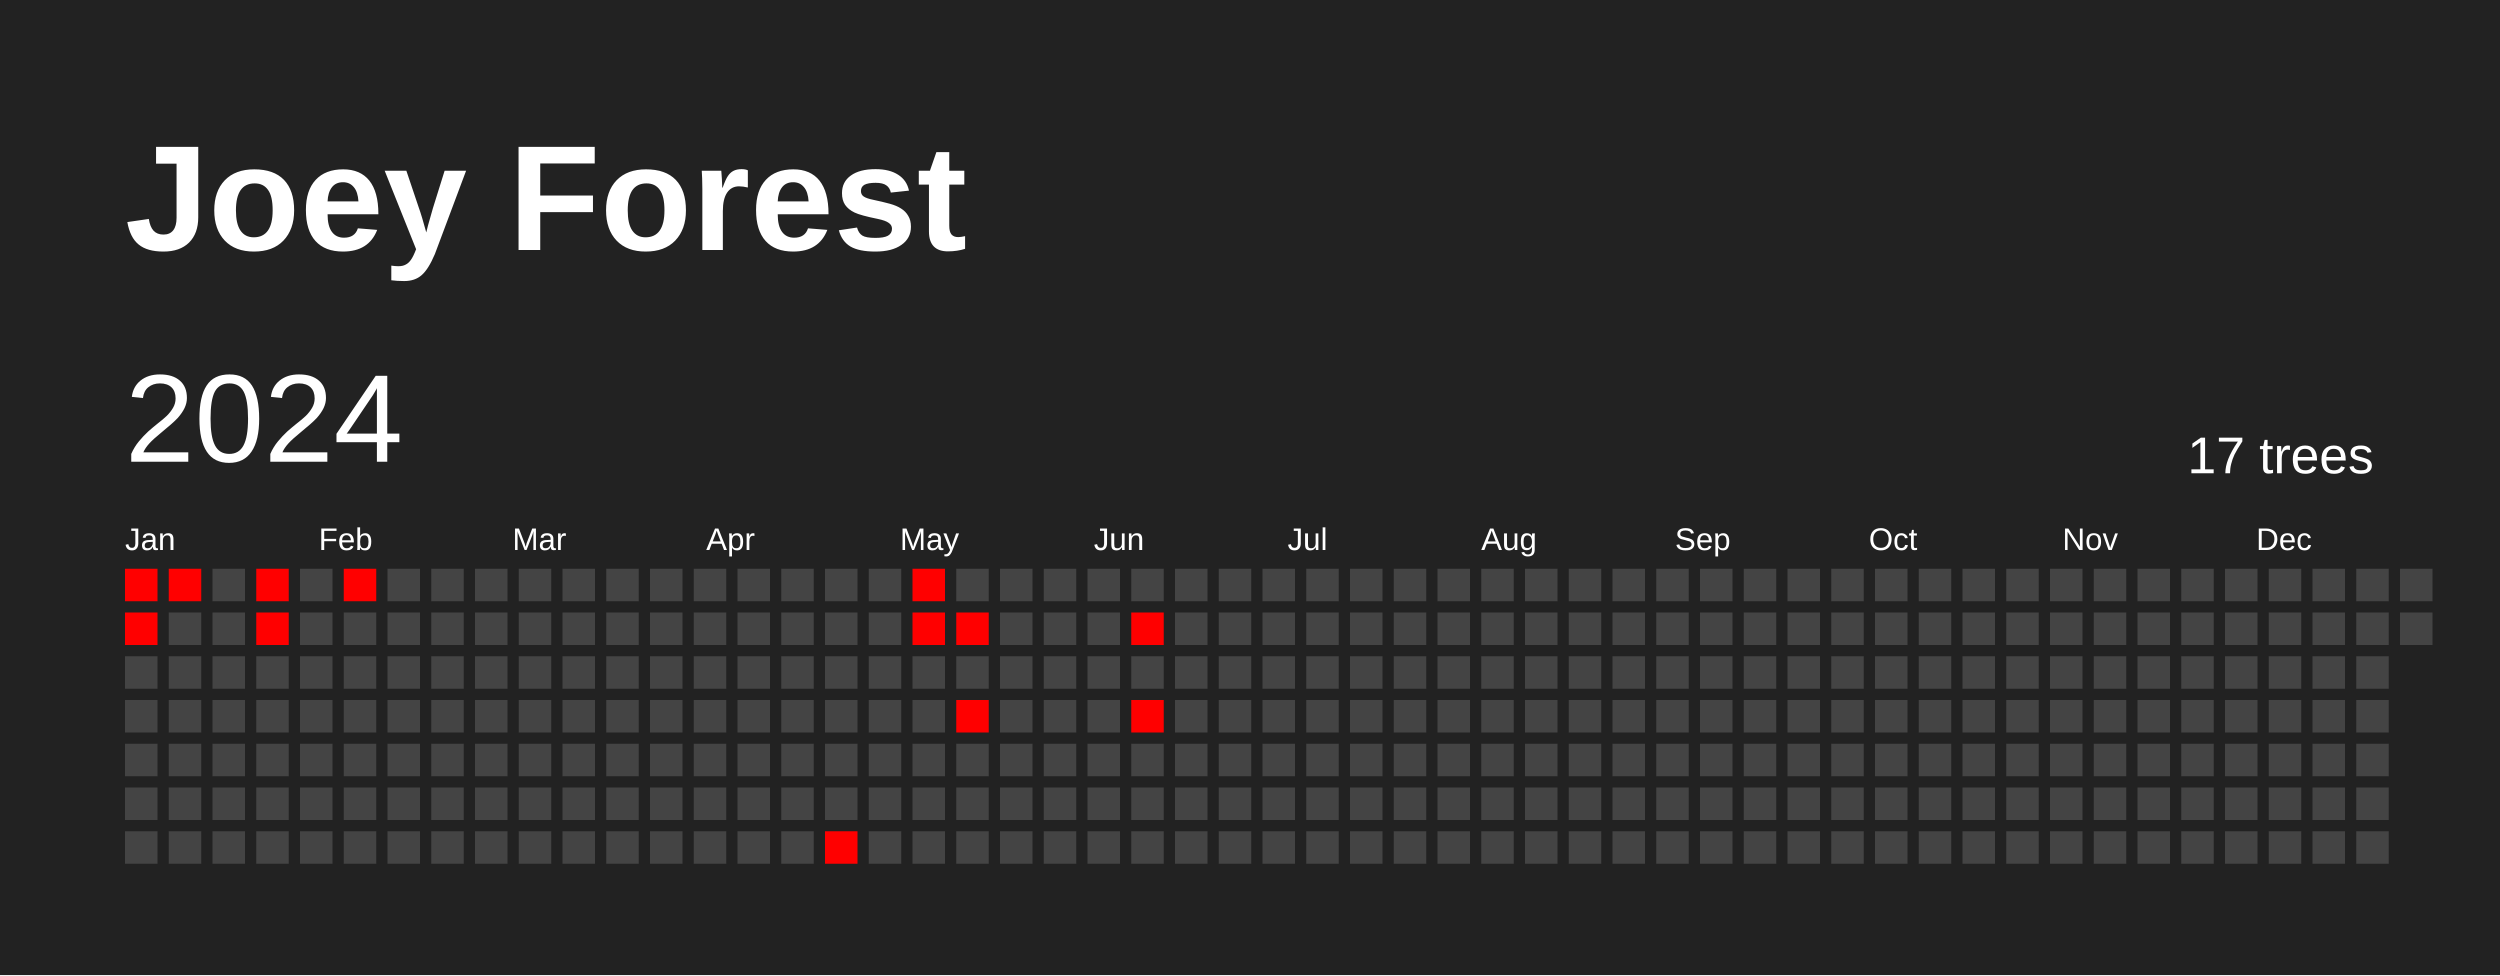
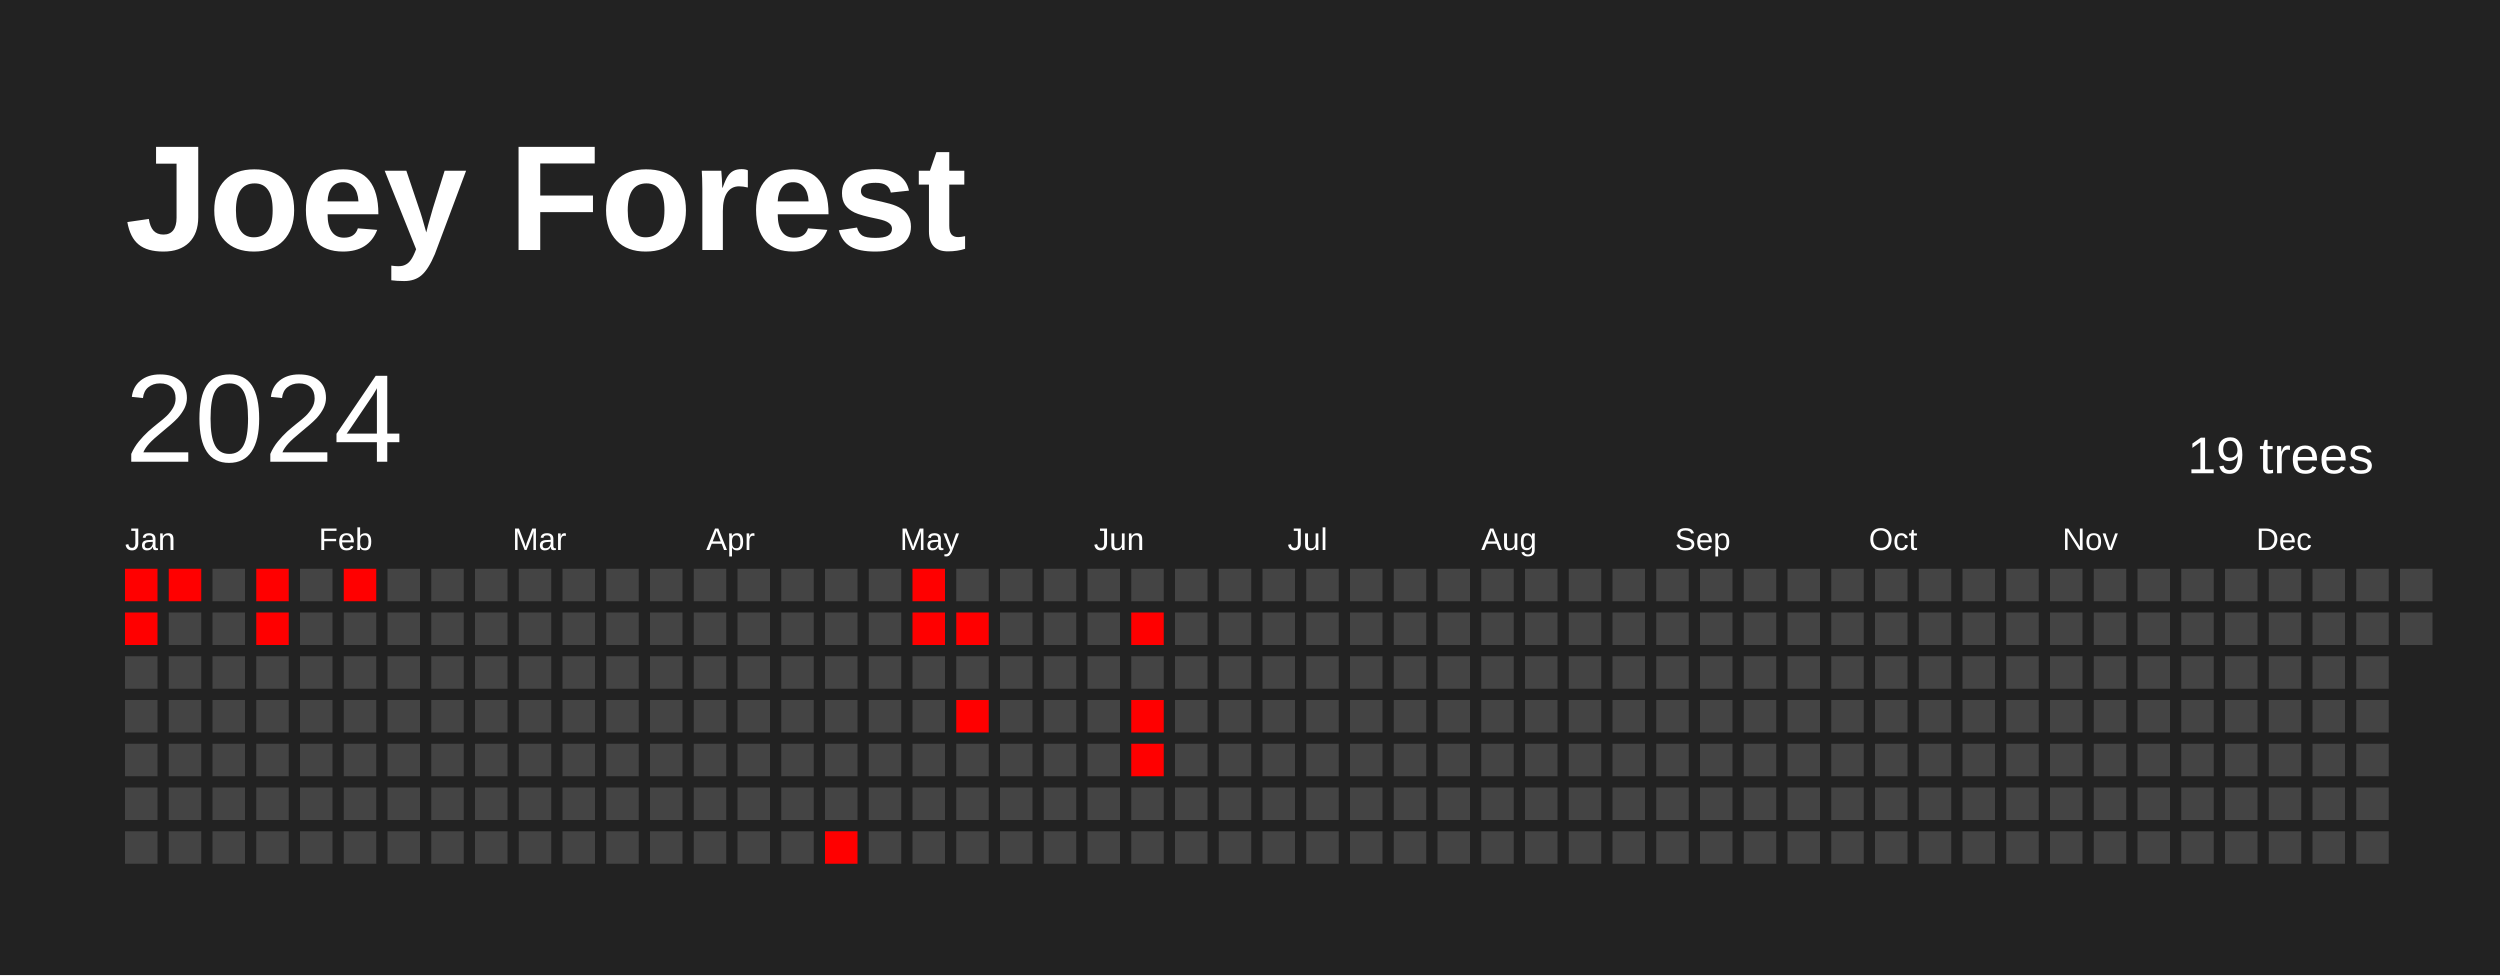
<svg xmlns="http://www.w3.org/2000/svg" baseProfile="full" height="78mm" version="1.1" viewBox="0,0,200,78" width="200mm">
  <defs />
  <rect fill="#222222" height="78" width="200" x="0" y="0" />
  <text fill="#FFFFFF" style="font-size:12px; font-family:Arial; font-weight:bold;" x="10" y="20">Joey Forest</text>
  <text dominant-baseline="hanging" fill="#FFFFFF" style="font-size:10.0px; font-family:Arial;" x="10" y="30">2024</text>
-   <text dominant-baseline="hanging" fill="#FFFFFF" style="font-size:4.125px; font-family:Arial;" x="175" y="35">17 trees</text>
+   <text dominant-baseline="hanging" fill="#FFFFFF" style="font-size:4.125px; font-family:Arial;" x="175" y="35">19 trees</text>
  <text fill="#FFFFFF" style="font-size:2.5px; font-family:Arial" x="10.0" y="44">Jan</text>
  <text fill="#FFFFFF" style="font-size:2.5px; font-family:Arial" x="25.5" y="44">Feb</text>
  <text fill="#FFFFFF" style="font-size:2.5px; font-family:Arial" x="41.0" y="44">Mar</text>
  <text fill="#FFFFFF" style="font-size:2.5px; font-family:Arial" x="56.5" y="44">Apr</text>
  <text fill="#FFFFFF" style="font-size:2.5px; font-family:Arial" x="72.0" y="44">May</text>
  <text fill="#FFFFFF" style="font-size:2.5px; font-family:Arial" x="87.5" y="44">Jun</text>
  <text fill="#FFFFFF" style="font-size:2.5px; font-family:Arial" x="103.0" y="44">Jul</text>
  <text fill="#FFFFFF" style="font-size:2.5px; font-family:Arial" x="118.5" y="44">Aug</text>
  <text fill="#FFFFFF" style="font-size:2.5px; font-family:Arial" x="134.0" y="44">Sep</text>
  <text fill="#FFFFFF" style="font-size:2.5px; font-family:Arial" x="149.5" y="44">Oct</text>
  <text fill="#FFFFFF" style="font-size:2.5px; font-family:Arial" x="165.0" y="44">Nov</text>
  <text fill="#FFFFFF" style="font-size:2.5px; font-family:Arial" x="180.5" y="44">Dec</text>
  <rect fill="red" height="2.6" width="2.6" x="10.0" y="45.5" />
  <rect fill="red" height="2.6" width="2.6" x="10.0" y="49.0" />
  <rect fill="#444444" height="2.6" width="2.6" x="10.0" y="52.5" />
  <rect fill="#444444" height="2.6" width="2.6" x="10.0" y="56.0" />
  <rect fill="#444444" height="2.6" width="2.6" x="10.0" y="59.5" />
  <rect fill="#444444" height="2.6" width="2.6" x="10.0" y="63.0" />
  <rect fill="#444444" height="2.6" width="2.6" x="10.0" y="66.5" />
  <rect fill="red" height="2.6" width="2.6" x="13.5" y="45.5" />
  <rect fill="#444444" height="2.6" width="2.6" x="13.5" y="49.0" />
  <rect fill="#444444" height="2.6" width="2.6" x="13.5" y="52.5" />
  <rect fill="#444444" height="2.6" width="2.6" x="13.5" y="56.0" />
  <rect fill="#444444" height="2.6" width="2.6" x="13.5" y="59.5" />
  <rect fill="#444444" height="2.6" width="2.6" x="13.5" y="63.0" />
  <rect fill="#444444" height="2.6" width="2.6" x="13.5" y="66.5" />
  <rect fill="#444444" height="2.6" width="2.6" x="17.0" y="45.5" />
  <rect fill="#444444" height="2.6" width="2.6" x="17.0" y="49.0" />
  <rect fill="#444444" height="2.6" width="2.6" x="17.0" y="52.5" />
  <rect fill="#444444" height="2.6" width="2.6" x="17.0" y="56.0" />
  <rect fill="#444444" height="2.6" width="2.6" x="17.0" y="59.5" />
  <rect fill="#444444" height="2.6" width="2.6" x="17.0" y="63.0" />
  <rect fill="#444444" height="2.6" width="2.6" x="17.0" y="66.5" />
  <rect fill="red" height="2.6" width="2.6" x="20.5" y="45.5" />
  <rect fill="red" height="2.6" width="2.6" x="20.5" y="49.0" />
  <rect fill="#444444" height="2.6" width="2.6" x="20.5" y="52.5" />
  <rect fill="#444444" height="2.6" width="2.6" x="20.5" y="56.0" />
  <rect fill="#444444" height="2.6" width="2.6" x="20.5" y="59.5" />
  <rect fill="#444444" height="2.6" width="2.6" x="20.5" y="63.0" />
  <rect fill="#444444" height="2.6" width="2.6" x="20.5" y="66.5" />
  <rect fill="#444444" height="2.6" width="2.6" x="24.0" y="45.5" />
  <rect fill="#444444" height="2.6" width="2.6" x="24.0" y="49.0" />
  <rect fill="#444444" height="2.6" width="2.6" x="24.0" y="52.5" />
  <rect fill="#444444" height="2.6" width="2.6" x="24.0" y="56.0" />
  <rect fill="#444444" height="2.6" width="2.6" x="24.0" y="59.5" />
  <rect fill="#444444" height="2.6" width="2.6" x="24.0" y="63.0" />
  <rect fill="#444444" height="2.6" width="2.6" x="24.0" y="66.5" />
  <rect fill="red" height="2.6" width="2.6" x="27.5" y="45.5" />
  <rect fill="#444444" height="2.6" width="2.6" x="27.5" y="49.0" />
  <rect fill="#444444" height="2.6" width="2.6" x="27.5" y="52.5" />
  <rect fill="#444444" height="2.6" width="2.6" x="27.5" y="56.0" />
  <rect fill="#444444" height="2.6" width="2.6" x="27.5" y="59.5" />
  <rect fill="#444444" height="2.6" width="2.6" x="27.5" y="63.0" />
  <rect fill="#444444" height="2.6" width="2.6" x="27.5" y="66.5" />
  <rect fill="#444444" height="2.6" width="2.6" x="31.0" y="45.5" />
  <rect fill="#444444" height="2.6" width="2.6" x="31.0" y="49.0" />
  <rect fill="#444444" height="2.6" width="2.6" x="31.0" y="52.5" />
  <rect fill="#444444" height="2.6" width="2.6" x="31.0" y="56.0" />
  <rect fill="#444444" height="2.6" width="2.6" x="31.0" y="59.5" />
  <rect fill="#444444" height="2.6" width="2.6" x="31.0" y="63.0" />
  <rect fill="#444444" height="2.6" width="2.6" x="31.0" y="66.5" />
  <rect fill="#444444" height="2.6" width="2.6" x="34.5" y="45.5" />
  <rect fill="#444444" height="2.6" width="2.6" x="34.5" y="49.0" />
  <rect fill="#444444" height="2.6" width="2.6" x="34.5" y="52.5" />
  <rect fill="#444444" height="2.6" width="2.6" x="34.5" y="56.0" />
  <rect fill="#444444" height="2.6" width="2.6" x="34.5" y="59.5" />
  <rect fill="#444444" height="2.6" width="2.6" x="34.5" y="63.0" />
  <rect fill="#444444" height="2.6" width="2.6" x="34.5" y="66.5" />
  <rect fill="#444444" height="2.6" width="2.6" x="38.0" y="45.5" />
  <rect fill="#444444" height="2.6" width="2.6" x="38.0" y="49.0" />
  <rect fill="#444444" height="2.6" width="2.6" x="38.0" y="52.5" />
  <rect fill="#444444" height="2.6" width="2.6" x="38.0" y="56.0" />
  <rect fill="#444444" height="2.6" width="2.6" x="38.0" y="59.5" />
  <rect fill="#444444" height="2.6" width="2.6" x="38.0" y="63.0" />
  <rect fill="#444444" height="2.6" width="2.6" x="38.0" y="66.5" />
  <rect fill="#444444" height="2.6" width="2.6" x="41.5" y="45.5" />
  <rect fill="#444444" height="2.6" width="2.6" x="41.5" y="49.0" />
  <rect fill="#444444" height="2.6" width="2.6" x="41.5" y="52.5" />
  <rect fill="#444444" height="2.6" width="2.6" x="41.5" y="56.0" />
  <rect fill="#444444" height="2.6" width="2.6" x="41.5" y="59.5" />
  <rect fill="#444444" height="2.6" width="2.6" x="41.5" y="63.0" />
  <rect fill="#444444" height="2.6" width="2.6" x="41.5" y="66.5" />
  <rect fill="#444444" height="2.6" width="2.6" x="45.0" y="45.5" />
  <rect fill="#444444" height="2.6" width="2.6" x="45.0" y="49.0" />
  <rect fill="#444444" height="2.6" width="2.6" x="45.0" y="52.5" />
  <rect fill="#444444" height="2.6" width="2.6" x="45.0" y="56.0" />
  <rect fill="#444444" height="2.6" width="2.6" x="45.0" y="59.5" />
  <rect fill="#444444" height="2.6" width="2.6" x="45.0" y="63.0" />
  <rect fill="#444444" height="2.6" width="2.6" x="45.0" y="66.5" />
  <rect fill="#444444" height="2.6" width="2.6" x="48.5" y="45.5" />
  <rect fill="#444444" height="2.6" width="2.6" x="48.5" y="49.0" />
  <rect fill="#444444" height="2.6" width="2.6" x="48.5" y="52.5" />
  <rect fill="#444444" height="2.6" width="2.6" x="48.5" y="56.0" />
  <rect fill="#444444" height="2.6" width="2.6" x="48.5" y="59.5" />
  <rect fill="#444444" height="2.6" width="2.6" x="48.5" y="63.0" />
  <rect fill="#444444" height="2.6" width="2.6" x="48.5" y="66.5" />
  <rect fill="#444444" height="2.6" width="2.6" x="52.0" y="45.5" />
  <rect fill="#444444" height="2.6" width="2.6" x="52.0" y="49.0" />
  <rect fill="#444444" height="2.6" width="2.6" x="52.0" y="52.5" />
  <rect fill="#444444" height="2.6" width="2.6" x="52.0" y="56.0" />
  <rect fill="#444444" height="2.6" width="2.6" x="52.0" y="59.5" />
  <rect fill="#444444" height="2.6" width="2.6" x="52.0" y="63.0" />
  <rect fill="#444444" height="2.6" width="2.6" x="52.0" y="66.5" />
  <rect fill="#444444" height="2.6" width="2.6" x="55.5" y="45.5" />
  <rect fill="#444444" height="2.6" width="2.6" x="55.5" y="49.0" />
  <rect fill="#444444" height="2.6" width="2.6" x="55.5" y="52.5" />
  <rect fill="#444444" height="2.6" width="2.6" x="55.5" y="56.0" />
  <rect fill="#444444" height="2.6" width="2.6" x="55.5" y="59.5" />
  <rect fill="#444444" height="2.6" width="2.6" x="55.5" y="63.0" />
  <rect fill="#444444" height="2.6" width="2.6" x="55.5" y="66.5" />
  <rect fill="#444444" height="2.6" width="2.6" x="59.0" y="45.5" />
  <rect fill="#444444" height="2.6" width="2.6" x="59.0" y="49.0" />
  <rect fill="#444444" height="2.6" width="2.6" x="59.0" y="52.5" />
  <rect fill="#444444" height="2.6" width="2.6" x="59.0" y="56.0" />
  <rect fill="#444444" height="2.6" width="2.6" x="59.0" y="59.5" />
  <rect fill="#444444" height="2.6" width="2.6" x="59.0" y="63.0" />
  <rect fill="#444444" height="2.6" width="2.6" x="59.0" y="66.5" />
  <rect fill="#444444" height="2.6" width="2.6" x="62.5" y="45.5" />
  <rect fill="#444444" height="2.6" width="2.6" x="62.5" y="49.0" />
  <rect fill="#444444" height="2.6" width="2.6" x="62.5" y="52.5" />
  <rect fill="#444444" height="2.6" width="2.6" x="62.5" y="56.0" />
  <rect fill="#444444" height="2.6" width="2.6" x="62.5" y="59.5" />
  <rect fill="#444444" height="2.6" width="2.6" x="62.5" y="63.0" />
  <rect fill="#444444" height="2.6" width="2.6" x="62.5" y="66.5" />
  <rect fill="#444444" height="2.6" width="2.6" x="66.0" y="45.5" />
  <rect fill="#444444" height="2.6" width="2.6" x="66.0" y="49.0" />
  <rect fill="#444444" height="2.6" width="2.6" x="66.0" y="52.5" />
  <rect fill="#444444" height="2.6" width="2.6" x="66.0" y="56.0" />
  <rect fill="#444444" height="2.6" width="2.6" x="66.0" y="59.5" />
  <rect fill="#444444" height="2.6" width="2.6" x="66.0" y="63.0" />
  <rect fill="red" height="2.6" width="2.6" x="66.0" y="66.5" />
  <rect fill="#444444" height="2.6" width="2.6" x="69.5" y="45.5" />
  <rect fill="#444444" height="2.6" width="2.6" x="69.5" y="49.0" />
  <rect fill="#444444" height="2.6" width="2.6" x="69.5" y="52.5" />
  <rect fill="#444444" height="2.6" width="2.6" x="69.5" y="56.0" />
  <rect fill="#444444" height="2.6" width="2.6" x="69.5" y="59.5" />
  <rect fill="#444444" height="2.6" width="2.6" x="69.5" y="63.0" />
  <rect fill="#444444" height="2.6" width="2.6" x="69.5" y="66.5" />
  <rect fill="red" height="2.6" width="2.6" x="73.0" y="45.5" />
  <rect fill="red" height="2.6" width="2.6" x="73.0" y="49.0" />
  <rect fill="#444444" height="2.6" width="2.6" x="73.0" y="52.5" />
  <rect fill="#444444" height="2.6" width="2.6" x="73.0" y="56.0" />
  <rect fill="#444444" height="2.6" width="2.6" x="73.0" y="59.5" />
  <rect fill="#444444" height="2.6" width="2.6" x="73.0" y="63.0" />
  <rect fill="#444444" height="2.6" width="2.6" x="73.0" y="66.5" />
  <rect fill="#444444" height="2.6" width="2.6" x="76.5" y="45.5" />
  <rect fill="red" height="2.6" width="2.6" x="76.5" y="49.0" />
  <rect fill="#444444" height="2.6" width="2.6" x="76.5" y="52.5" />
  <rect fill="red" height="2.6" width="2.6" x="76.5" y="56.0" />
  <rect fill="#444444" height="2.6" width="2.6" x="76.5" y="59.5" />
  <rect fill="#444444" height="2.6" width="2.6" x="76.5" y="63.0" />
  <rect fill="#444444" height="2.6" width="2.6" x="76.5" y="66.5" />
  <rect fill="#444444" height="2.6" width="2.6" x="80.0" y="45.5" />
  <rect fill="#444444" height="2.6" width="2.6" x="80.0" y="49.0" />
  <rect fill="#444444" height="2.6" width="2.6" x="80.0" y="52.5" />
  <rect fill="#444444" height="2.6" width="2.6" x="80.0" y="56.0" />
  <rect fill="#444444" height="2.6" width="2.6" x="80.0" y="59.5" />
  <rect fill="#444444" height="2.6" width="2.6" x="80.0" y="63.0" />
  <rect fill="#444444" height="2.6" width="2.6" x="80.0" y="66.5" />
  <rect fill="#444444" height="2.6" width="2.6" x="83.5" y="45.5" />
  <rect fill="#444444" height="2.6" width="2.6" x="83.5" y="49.0" />
  <rect fill="#444444" height="2.6" width="2.6" x="83.5" y="52.5" />
  <rect fill="#444444" height="2.6" width="2.6" x="83.5" y="56.0" />
  <rect fill="#444444" height="2.6" width="2.6" x="83.5" y="59.5" />
  <rect fill="#444444" height="2.6" width="2.6" x="83.5" y="63.0" />
  <rect fill="#444444" height="2.6" width="2.6" x="83.5" y="66.5" />
  <rect fill="#444444" height="2.6" width="2.6" x="87.0" y="45.5" />
  <rect fill="#444444" height="2.6" width="2.6" x="87.0" y="49.0" />
  <rect fill="#444444" height="2.6" width="2.6" x="87.0" y="52.5" />
  <rect fill="#444444" height="2.6" width="2.6" x="87.0" y="56.0" />
  <rect fill="#444444" height="2.6" width="2.6" x="87.0" y="59.5" />
  <rect fill="#444444" height="2.6" width="2.6" x="87.0" y="63.0" />
  <rect fill="#444444" height="2.6" width="2.6" x="87.0" y="66.5" />
  <rect fill="#444444" height="2.6" width="2.6" x="90.5" y="45.5" />
  <rect fill="red" height="2.6" width="2.6" x="90.5" y="49.0" />
  <rect fill="#444444" height="2.6" width="2.6" x="90.5" y="52.5" />
  <rect fill="red" height="2.6" width="2.6" x="90.5" y="56.0" />
-   <rect fill="#444444" height="2.6" width="2.6" x="90.5" y="59.5" />
+   <rect fill="red" height="2.6" width="2.6" x="90.5" y="59.5" />
  <rect fill="#444444" height="2.6" width="2.6" x="90.5" y="63.0" />
  <rect fill="#444444" height="2.6" width="2.6" x="90.5" y="66.5" />
  <rect fill="#444444" height="2.6" width="2.6" x="94.0" y="45.5" />
  <rect fill="#444444" height="2.6" width="2.6" x="94.0" y="49.0" />
  <rect fill="#444444" height="2.6" width="2.6" x="94.0" y="52.5" />
  <rect fill="#444444" height="2.6" width="2.6" x="94.0" y="56.0" />
  <rect fill="#444444" height="2.6" width="2.6" x="94.0" y="59.5" />
  <rect fill="#444444" height="2.6" width="2.6" x="94.0" y="63.0" />
  <rect fill="#444444" height="2.6" width="2.6" x="94.0" y="66.5" />
  <rect fill="#444444" height="2.6" width="2.6" x="97.5" y="45.5" />
  <rect fill="#444444" height="2.6" width="2.6" x="97.5" y="49.0" />
  <rect fill="#444444" height="2.6" width="2.6" x="97.5" y="52.5" />
  <rect fill="#444444" height="2.6" width="2.6" x="97.5" y="56.0" />
  <rect fill="#444444" height="2.6" width="2.6" x="97.5" y="59.5" />
  <rect fill="#444444" height="2.6" width="2.6" x="97.5" y="63.0" />
  <rect fill="#444444" height="2.6" width="2.6" x="97.5" y="66.5" />
  <rect fill="#444444" height="2.6" width="2.6" x="101.0" y="45.5" />
  <rect fill="#444444" height="2.6" width="2.6" x="101.0" y="49.0" />
  <rect fill="#444444" height="2.6" width="2.6" x="101.0" y="52.5" />
  <rect fill="#444444" height="2.6" width="2.6" x="101.0" y="56.0" />
  <rect fill="#444444" height="2.6" width="2.6" x="101.0" y="59.5" />
  <rect fill="#444444" height="2.6" width="2.6" x="101.0" y="63.0" />
  <rect fill="#444444" height="2.6" width="2.6" x="101.0" y="66.5" />
  <rect fill="#444444" height="2.6" width="2.6" x="104.5" y="45.5" />
  <rect fill="#444444" height="2.6" width="2.6" x="104.5" y="49.0" />
  <rect fill="#444444" height="2.6" width="2.6" x="104.5" y="52.5" />
  <rect fill="#444444" height="2.6" width="2.6" x="104.5" y="56.0" />
  <rect fill="#444444" height="2.6" width="2.6" x="104.5" y="59.5" />
  <rect fill="#444444" height="2.6" width="2.6" x="104.5" y="63.0" />
  <rect fill="#444444" height="2.6" width="2.6" x="104.5" y="66.5" />
  <rect fill="#444444" height="2.6" width="2.6" x="108.0" y="45.5" />
  <rect fill="#444444" height="2.6" width="2.6" x="108.0" y="49.0" />
  <rect fill="#444444" height="2.6" width="2.6" x="108.0" y="52.5" />
  <rect fill="#444444" height="2.6" width="2.6" x="108.0" y="56.0" />
  <rect fill="#444444" height="2.6" width="2.6" x="108.0" y="59.5" />
  <rect fill="#444444" height="2.6" width="2.6" x="108.0" y="63.0" />
  <rect fill="#444444" height="2.6" width="2.6" x="108.0" y="66.5" />
  <rect fill="#444444" height="2.6" width="2.6" x="111.5" y="45.5" />
  <rect fill="#444444" height="2.6" width="2.6" x="111.5" y="49.0" />
  <rect fill="#444444" height="2.6" width="2.6" x="111.5" y="52.5" />
  <rect fill="#444444" height="2.6" width="2.6" x="111.5" y="56.0" />
  <rect fill="#444444" height="2.6" width="2.6" x="111.5" y="59.5" />
  <rect fill="#444444" height="2.6" width="2.6" x="111.5" y="63.0" />
  <rect fill="#444444" height="2.6" width="2.6" x="111.5" y="66.5" />
  <rect fill="#444444" height="2.6" width="2.6" x="115.0" y="45.5" />
  <rect fill="#444444" height="2.6" width="2.6" x="115.0" y="49.0" />
  <rect fill="#444444" height="2.6" width="2.6" x="115.0" y="52.5" />
  <rect fill="#444444" height="2.6" width="2.6" x="115.0" y="56.0" />
  <rect fill="#444444" height="2.6" width="2.6" x="115.0" y="59.5" />
  <rect fill="#444444" height="2.6" width="2.6" x="115.0" y="63.0" />
  <rect fill="#444444" height="2.6" width="2.6" x="115.0" y="66.5" />
  <rect fill="#444444" height="2.6" width="2.6" x="118.5" y="45.5" />
  <rect fill="#444444" height="2.6" width="2.6" x="118.5" y="49.0" />
  <rect fill="#444444" height="2.6" width="2.6" x="118.5" y="52.5" />
  <rect fill="#444444" height="2.6" width="2.6" x="118.5" y="56.0" />
  <rect fill="#444444" height="2.6" width="2.6" x="118.5" y="59.5" />
  <rect fill="#444444" height="2.6" width="2.6" x="118.5" y="63.0" />
  <rect fill="#444444" height="2.6" width="2.6" x="118.5" y="66.5" />
  <rect fill="#444444" height="2.6" width="2.6" x="122.0" y="45.5" />
  <rect fill="#444444" height="2.6" width="2.6" x="122.0" y="49.0" />
  <rect fill="#444444" height="2.6" width="2.6" x="122.0" y="52.5" />
  <rect fill="#444444" height="2.6" width="2.6" x="122.0" y="56.0" />
  <rect fill="#444444" height="2.6" width="2.6" x="122.0" y="59.5" />
  <rect fill="#444444" height="2.6" width="2.6" x="122.0" y="63.0" />
  <rect fill="#444444" height="2.6" width="2.6" x="122.0" y="66.5" />
  <rect fill="#444444" height="2.6" width="2.6" x="125.5" y="45.5" />
  <rect fill="#444444" height="2.6" width="2.6" x="125.5" y="49.0" />
  <rect fill="#444444" height="2.6" width="2.6" x="125.5" y="52.5" />
  <rect fill="#444444" height="2.6" width="2.6" x="125.5" y="56.0" />
  <rect fill="#444444" height="2.6" width="2.6" x="125.5" y="59.5" />
  <rect fill="#444444" height="2.6" width="2.6" x="125.5" y="63.0" />
  <rect fill="#444444" height="2.6" width="2.6" x="125.5" y="66.5" />
  <rect fill="#444444" height="2.6" width="2.6" x="129.0" y="45.5" />
  <rect fill="#444444" height="2.6" width="2.6" x="129.0" y="49.0" />
  <rect fill="#444444" height="2.6" width="2.6" x="129.0" y="52.5" />
  <rect fill="#444444" height="2.6" width="2.6" x="129.0" y="56.0" />
  <rect fill="#444444" height="2.6" width="2.6" x="129.0" y="59.5" />
  <rect fill="#444444" height="2.6" width="2.6" x="129.0" y="63.0" />
  <rect fill="#444444" height="2.6" width="2.6" x="129.0" y="66.5" />
  <rect fill="#444444" height="2.6" width="2.6" x="132.5" y="45.5" />
  <rect fill="#444444" height="2.6" width="2.6" x="132.5" y="49.0" />
  <rect fill="#444444" height="2.6" width="2.6" x="132.5" y="52.5" />
  <rect fill="#444444" height="2.6" width="2.6" x="132.5" y="56.0" />
  <rect fill="#444444" height="2.6" width="2.6" x="132.5" y="59.5" />
  <rect fill="#444444" height="2.6" width="2.6" x="132.5" y="63.0" />
  <rect fill="#444444" height="2.6" width="2.6" x="132.5" y="66.5" />
  <rect fill="#444444" height="2.6" width="2.6" x="136.0" y="45.5" />
  <rect fill="#444444" height="2.6" width="2.6" x="136.0" y="49.0" />
  <rect fill="#444444" height="2.6" width="2.6" x="136.0" y="52.5" />
  <rect fill="#444444" height="2.6" width="2.6" x="136.0" y="56.0" />
  <rect fill="#444444" height="2.6" width="2.6" x="136.0" y="59.5" />
  <rect fill="#444444" height="2.6" width="2.6" x="136.0" y="63.0" />
  <rect fill="#444444" height="2.6" width="2.6" x="136.0" y="66.5" />
  <rect fill="#444444" height="2.6" width="2.6" x="139.5" y="45.5" />
  <rect fill="#444444" height="2.6" width="2.6" x="139.5" y="49.0" />
  <rect fill="#444444" height="2.6" width="2.6" x="139.5" y="52.5" />
  <rect fill="#444444" height="2.6" width="2.6" x="139.5" y="56.0" />
  <rect fill="#444444" height="2.6" width="2.6" x="139.5" y="59.5" />
  <rect fill="#444444" height="2.6" width="2.6" x="139.5" y="63.0" />
  <rect fill="#444444" height="2.6" width="2.6" x="139.5" y="66.5" />
  <rect fill="#444444" height="2.6" width="2.6" x="143.0" y="45.5" />
  <rect fill="#444444" height="2.6" width="2.6" x="143.0" y="49.0" />
  <rect fill="#444444" height="2.6" width="2.6" x="143.0" y="52.5" />
  <rect fill="#444444" height="2.6" width="2.6" x="143.0" y="56.0" />
  <rect fill="#444444" height="2.6" width="2.6" x="143.0" y="59.5" />
  <rect fill="#444444" height="2.6" width="2.6" x="143.0" y="63.0" />
  <rect fill="#444444" height="2.6" width="2.6" x="143.0" y="66.5" />
  <rect fill="#444444" height="2.6" width="2.6" x="146.5" y="45.5" />
  <rect fill="#444444" height="2.6" width="2.6" x="146.5" y="49.0" />
  <rect fill="#444444" height="2.6" width="2.6" x="146.5" y="52.5" />
  <rect fill="#444444" height="2.6" width="2.6" x="146.5" y="56.0" />
  <rect fill="#444444" height="2.6" width="2.6" x="146.5" y="59.5" />
  <rect fill="#444444" height="2.6" width="2.6" x="146.5" y="63.0" />
  <rect fill="#444444" height="2.6" width="2.6" x="146.5" y="66.5" />
  <rect fill="#444444" height="2.6" width="2.6" x="150.0" y="45.5" />
  <rect fill="#444444" height="2.6" width="2.6" x="150.0" y="49.0" />
  <rect fill="#444444" height="2.6" width="2.6" x="150.0" y="52.5" />
  <rect fill="#444444" height="2.6" width="2.6" x="150.0" y="56.0" />
  <rect fill="#444444" height="2.6" width="2.6" x="150.0" y="59.5" />
  <rect fill="#444444" height="2.6" width="2.6" x="150.0" y="63.0" />
  <rect fill="#444444" height="2.6" width="2.6" x="150.0" y="66.5" />
  <rect fill="#444444" height="2.6" width="2.6" x="153.5" y="45.5" />
  <rect fill="#444444" height="2.6" width="2.6" x="153.5" y="49.0" />
  <rect fill="#444444" height="2.6" width="2.6" x="153.5" y="52.5" />
  <rect fill="#444444" height="2.6" width="2.6" x="153.5" y="56.0" />
  <rect fill="#444444" height="2.6" width="2.6" x="153.5" y="59.5" />
  <rect fill="#444444" height="2.6" width="2.6" x="153.5" y="63.0" />
  <rect fill="#444444" height="2.6" width="2.6" x="153.5" y="66.5" />
  <rect fill="#444444" height="2.6" width="2.6" x="157.0" y="45.5" />
  <rect fill="#444444" height="2.6" width="2.6" x="157.0" y="49.0" />
  <rect fill="#444444" height="2.6" width="2.6" x="157.0" y="52.5" />
  <rect fill="#444444" height="2.6" width="2.6" x="157.0" y="56.0" />
  <rect fill="#444444" height="2.6" width="2.6" x="157.0" y="59.5" />
  <rect fill="#444444" height="2.6" width="2.6" x="157.0" y="63.0" />
  <rect fill="#444444" height="2.6" width="2.6" x="157.0" y="66.5" />
  <rect fill="#444444" height="2.6" width="2.6" x="160.5" y="45.5" />
  <rect fill="#444444" height="2.6" width="2.6" x="160.5" y="49.0" />
  <rect fill="#444444" height="2.6" width="2.6" x="160.5" y="52.5" />
  <rect fill="#444444" height="2.6" width="2.6" x="160.5" y="56.0" />
  <rect fill="#444444" height="2.6" width="2.6" x="160.5" y="59.5" />
  <rect fill="#444444" height="2.6" width="2.6" x="160.5" y="63.0" />
  <rect fill="#444444" height="2.6" width="2.6" x="160.5" y="66.5" />
  <rect fill="#444444" height="2.6" width="2.6" x="164.0" y="45.5" />
  <rect fill="#444444" height="2.6" width="2.6" x="164.0" y="49.0" />
  <rect fill="#444444" height="2.6" width="2.6" x="164.0" y="52.5" />
  <rect fill="#444444" height="2.6" width="2.6" x="164.0" y="56.0" />
  <rect fill="#444444" height="2.6" width="2.6" x="164.0" y="59.5" />
  <rect fill="#444444" height="2.6" width="2.6" x="164.0" y="63.0" />
  <rect fill="#444444" height="2.6" width="2.6" x="164.0" y="66.5" />
  <rect fill="#444444" height="2.6" width="2.6" x="167.5" y="45.5" />
  <rect fill="#444444" height="2.6" width="2.6" x="167.5" y="49.0" />
  <rect fill="#444444" height="2.6" width="2.6" x="167.5" y="52.5" />
  <rect fill="#444444" height="2.6" width="2.6" x="167.5" y="56.0" />
  <rect fill="#444444" height="2.6" width="2.6" x="167.5" y="59.5" />
  <rect fill="#444444" height="2.6" width="2.6" x="167.5" y="63.0" />
  <rect fill="#444444" height="2.6" width="2.6" x="167.5" y="66.5" />
  <rect fill="#444444" height="2.6" width="2.6" x="171.0" y="45.5" />
  <rect fill="#444444" height="2.6" width="2.6" x="171.0" y="49.0" />
  <rect fill="#444444" height="2.6" width="2.6" x="171.0" y="52.5" />
  <rect fill="#444444" height="2.6" width="2.6" x="171.0" y="56.0" />
  <rect fill="#444444" height="2.6" width="2.6" x="171.0" y="59.5" />
  <rect fill="#444444" height="2.6" width="2.6" x="171.0" y="63.0" />
  <rect fill="#444444" height="2.6" width="2.6" x="171.0" y="66.5" />
  <rect fill="#444444" height="2.6" width="2.6" x="174.5" y="45.5" />
  <rect fill="#444444" height="2.6" width="2.6" x="174.5" y="49.0" />
  <rect fill="#444444" height="2.6" width="2.6" x="174.5" y="52.5" />
  <rect fill="#444444" height="2.6" width="2.6" x="174.5" y="56.0" />
  <rect fill="#444444" height="2.6" width="2.6" x="174.5" y="59.5" />
  <rect fill="#444444" height="2.6" width="2.6" x="174.5" y="63.0" />
  <rect fill="#444444" height="2.6" width="2.6" x="174.5" y="66.5" />
  <rect fill="#444444" height="2.6" width="2.6" x="178.0" y="45.5" />
  <rect fill="#444444" height="2.6" width="2.6" x="178.0" y="49.0" />
  <rect fill="#444444" height="2.6" width="2.6" x="178.0" y="52.5" />
  <rect fill="#444444" height="2.6" width="2.6" x="178.0" y="56.0" />
  <rect fill="#444444" height="2.6" width="2.6" x="178.0" y="59.5" />
  <rect fill="#444444" height="2.6" width="2.6" x="178.0" y="63.0" />
  <rect fill="#444444" height="2.6" width="2.6" x="178.0" y="66.5" />
  <rect fill="#444444" height="2.6" width="2.6" x="181.5" y="45.5" />
  <rect fill="#444444" height="2.6" width="2.6" x="181.5" y="49.0" />
  <rect fill="#444444" height="2.6" width="2.6" x="181.5" y="52.5" />
  <rect fill="#444444" height="2.6" width="2.6" x="181.5" y="56.0" />
  <rect fill="#444444" height="2.6" width="2.6" x="181.5" y="59.5" />
  <rect fill="#444444" height="2.6" width="2.6" x="181.5" y="63.0" />
  <rect fill="#444444" height="2.6" width="2.6" x="181.5" y="66.5" />
  <rect fill="#444444" height="2.6" width="2.6" x="185.0" y="45.5" />
  <rect fill="#444444" height="2.6" width="2.6" x="185.0" y="49.0" />
  <rect fill="#444444" height="2.6" width="2.6" x="185.0" y="52.5" />
  <rect fill="#444444" height="2.6" width="2.6" x="185.0" y="56.0" />
  <rect fill="#444444" height="2.6" width="2.6" x="185.0" y="59.5" />
  <rect fill="#444444" height="2.6" width="2.6" x="185.0" y="63.0" />
  <rect fill="#444444" height="2.6" width="2.6" x="185.0" y="66.5" />
  <rect fill="#444444" height="2.6" width="2.6" x="188.5" y="45.5" />
  <rect fill="#444444" height="2.6" width="2.6" x="188.5" y="49.0" />
  <rect fill="#444444" height="2.6" width="2.6" x="188.5" y="52.5" />
  <rect fill="#444444" height="2.6" width="2.6" x="188.5" y="56.0" />
  <rect fill="#444444" height="2.6" width="2.6" x="188.5" y="59.5" />
  <rect fill="#444444" height="2.6" width="2.6" x="188.5" y="63.0" />
  <rect fill="#444444" height="2.6" width="2.6" x="188.5" y="66.5" />
  <rect fill="#444444" height="2.6" width="2.6" x="192.0" y="45.5" />
  <rect fill="#444444" height="2.6" width="2.6" x="192.0" y="49.0" />
</svg>
